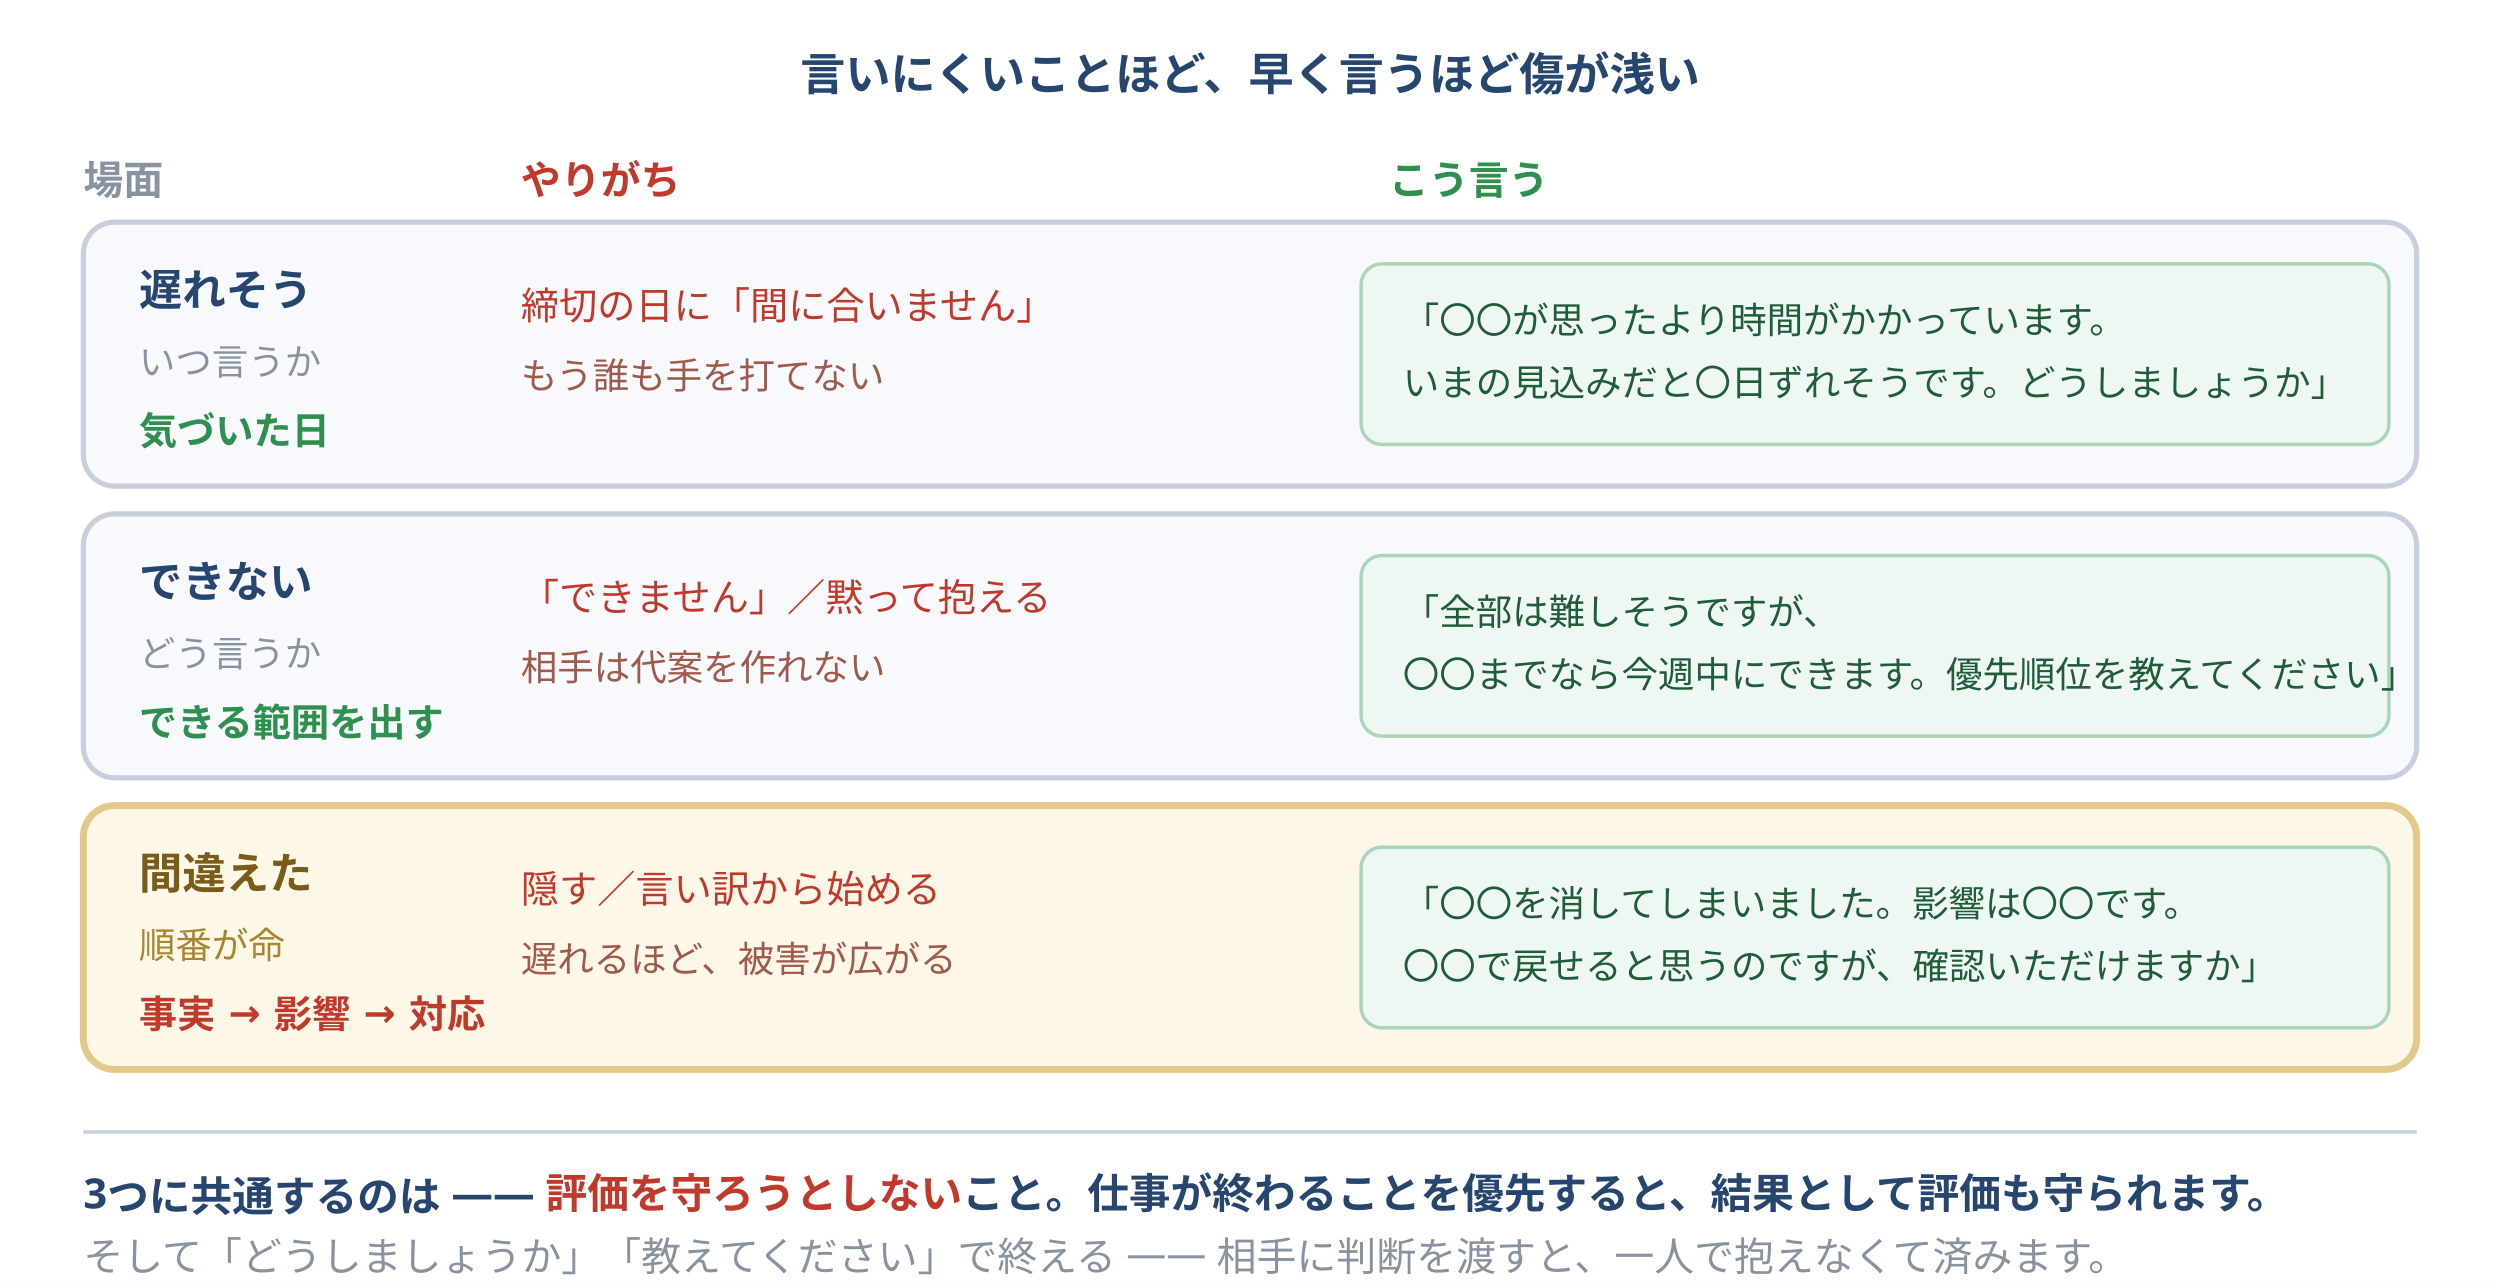
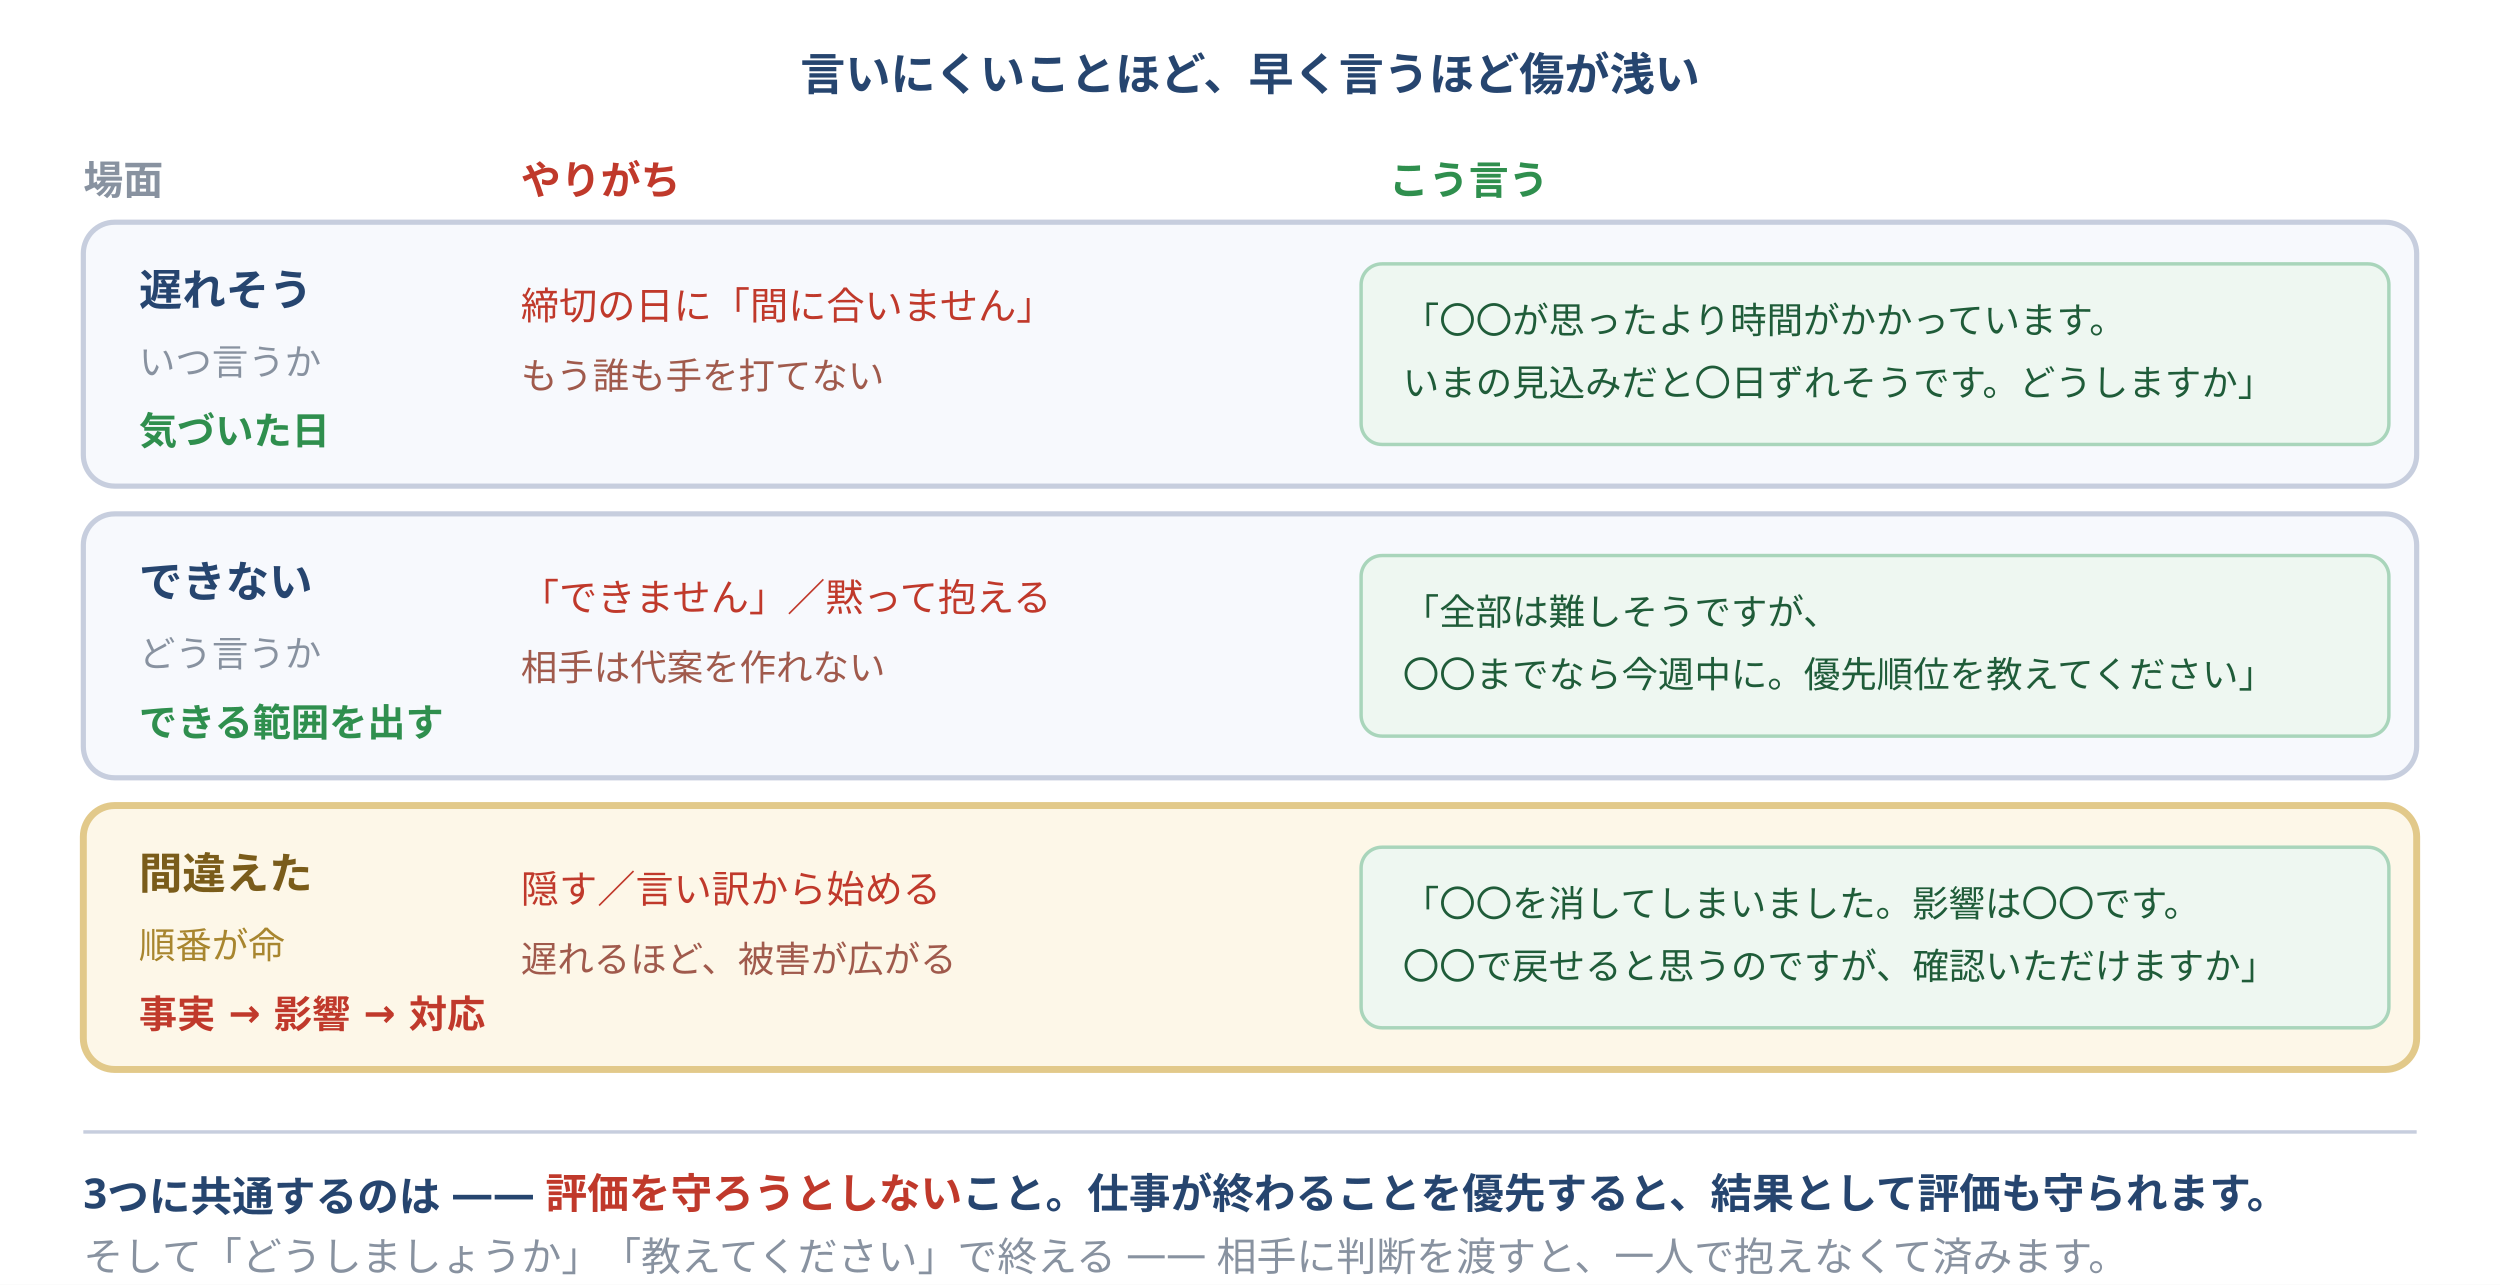
<svg xmlns="http://www.w3.org/2000/svg" width="720" height="370" viewBox="0 0 720 370" role="img" aria-label="遅れそう・できない・間違えたの3場面で、言いにくいことを早く伝えるための型">
  <rect width="720" height="370" fill="#ffffff" />
  <text x="360" y="26" font-family="sans-serif" font-size="13" font-weight="700" fill="#26456f" text-anchor="middle">言いにくいことほど、早く言うほど傷が浅い</text>
  <text x="24" y="56" font-family="sans-serif" font-size="11.5" font-weight="700" fill="#8892a0">場面</text>
  <text x="150" y="56" font-family="sans-serif" font-size="11.5" font-weight="700" fill="#c0392b">やりがち</text>
  <text x="400" y="56" font-family="sans-serif" font-size="11.5" font-weight="700" fill="#2f8f4e">こう言う</text>
  <rect x="24" y="64" width="672" height="76" rx="9" fill="#f7f9fd" stroke="#c7cede" stroke-width="1.5" />
  <text x="40" y="88" font-family="sans-serif" font-size="12.5" font-weight="700" fill="#26456f">遅れそう</text>
  <text x="40" y="108" font-family="sans-serif" font-size="10.5" fill="#8892a0">いつ言うか</text>
  <text x="40" y="128" font-family="sans-serif" font-size="11" font-weight="700" fill="#2f8f4e">気づいた日</text>
  <text x="150" y="92" font-family="sans-serif" font-size="11" fill="#c0392b">締切の日に「間に合いません」</text>
  <text x="150" y="112" font-family="sans-serif" font-size="10.5" fill="#a05a4c">もう誰も手を打てない</text>
  <rect x="392" y="76" width="296" height="52" rx="6" fill="#eef7f1" stroke="#a9d5bb" />
  <text x="404" y="96" font-family="sans-serif" font-size="10.5" fill="#1f5c39">「〇〇が思ったより時間がかかっています。</text>
-   <text x="404" y="114" font-family="sans-serif" font-size="10.5" fill="#1f5c39">　いまの見込みだと〇日ずれそうです。どうしましょうか」</text>
+   <text x="404" y="114" font-family="sans-serif" font-size="10.5" fill="#1f5c39">　いまの見込みだと〇日ずれそうです。どうしますか」</text>
  <rect x="24" y="148" width="672" height="76" rx="9" fill="#f7f9fd" stroke="#c7cede" stroke-width="1.5" />
  <text x="40" y="172" font-family="sans-serif" font-size="12.5" font-weight="700" fill="#26456f">できない</text>
  <text x="40" y="192" font-family="sans-serif" font-size="10.5" fill="#8892a0">どう言うか</text>
  <text x="40" y="212" font-family="sans-serif" font-size="11" font-weight="700" fill="#2f8f4e">できる範囲を出す</text>
  <text x="150" y="176" font-family="sans-serif" font-size="11" fill="#c0392b">「できません」／黙って抱える</text>
  <text x="150" y="196" font-family="sans-serif" font-size="10.5" fill="#a05a4c">相手は代案を作れない</text>
  <rect x="392" y="160" width="296" height="52" rx="6" fill="#eef7f1" stroke="#a9d5bb" />
  <text x="404" y="180" font-family="sans-serif" font-size="10.5" fill="#1f5c39">「全部は難しそうですが、</text>
-   <text x="404" y="198" font-family="sans-serif" font-size="10.5" fill="#1f5c39">　〇〇までなら今週中にできます。優先順位を教えてください」</text>
+   <text x="404" y="198" font-family="sans-serif" font-size="10.5" fill="#1f5c39">　〇〇までなら今週中に。優先順位を教えてください」</text>
  <rect x="24" y="232" width="672" height="76" rx="9" fill="#fdf7e8" stroke="#e2c98a" stroke-width="2" />
  <text x="40" y="256" font-family="sans-serif" font-size="12.5" font-weight="700" fill="#7a5c1a">間違えた</text>
  <text x="40" y="276" font-family="sans-serif" font-size="10.5" fill="#a8862f">順番が命</text>
  <text x="40" y="296" font-family="sans-serif" font-size="11" font-weight="700" fill="#c0392b">事実 → 影響 → 対応</text>
  <text x="150" y="260" font-family="sans-serif" font-size="11" fill="#c0392b">隠す／言い訳から始める</text>
  <text x="150" y="280" font-family="sans-serif" font-size="10.5" fill="#a05a4c">遅れるほど、被害が広がる</text>
  <rect x="392" y="244" width="296" height="52" rx="6" fill="#eef7f1" stroke="#a9d5bb" />
  <text x="404" y="264" font-family="sans-serif" font-size="10.5" fill="#1f5c39">「〇〇を消してしまいました。影響は〇〇です。</text>
  <text x="404" y="282" font-family="sans-serif" font-size="10.5" fill="#1f5c39">　〇〇で戻せると思うのですが、確認いただけますか」</text>
  <path d="M24 326 L696 326" stroke="#c7cede" stroke-width="1" />
  <text x="24" y="348" font-family="sans-serif" font-size="12" font-weight="700" fill="#26456f">3つに共通するのは —— <tspan fill="#c0392b">評価を守ろうとしない</tspan>こと。<tspan font-weight="700">仕事が終わることを優先すると、結果として評価も守られます。</tspan>
  </text>
  <text x="24" y="366" font-family="sans-serif" font-size="11.5" fill="#8892a0">そして「どうしましょうか」「教えてください」で終える —— 相手に判断を渡すと、一人で抱えなくて済みます。</text>
</svg>
